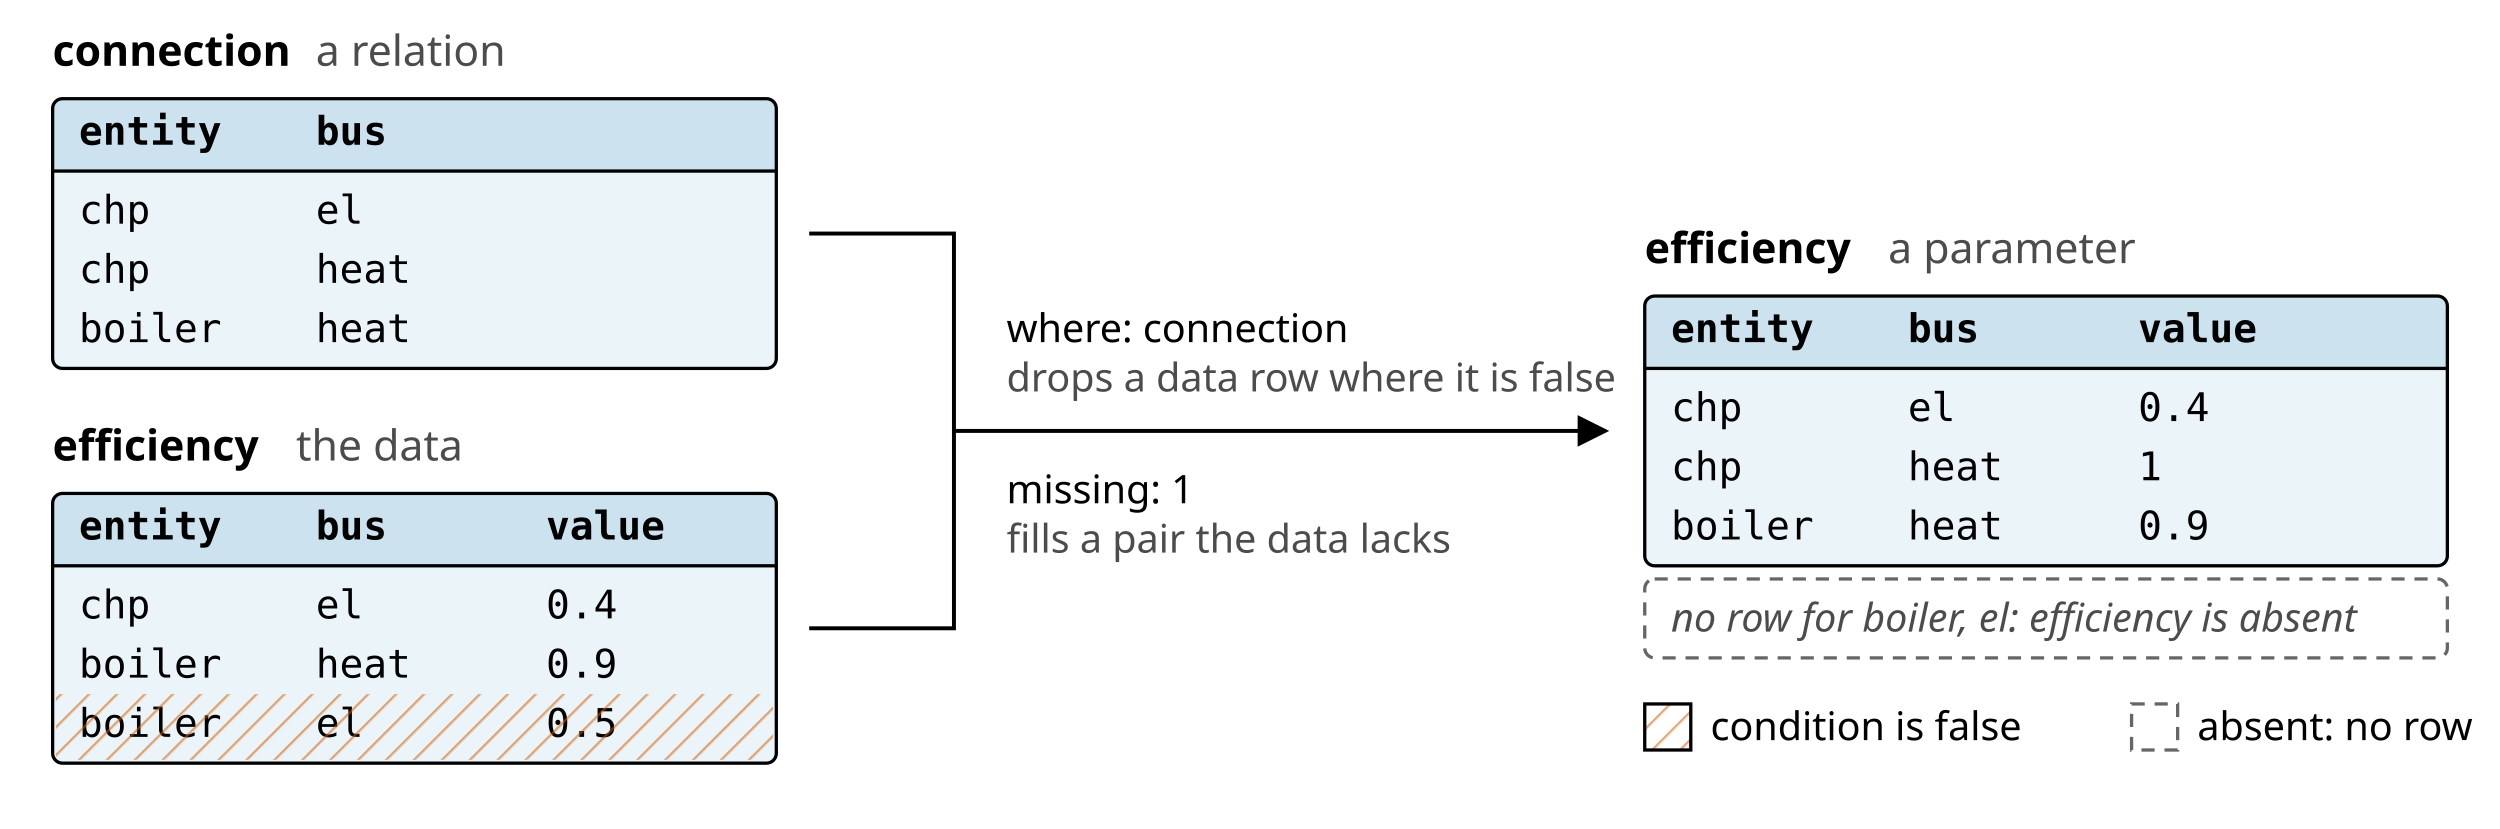
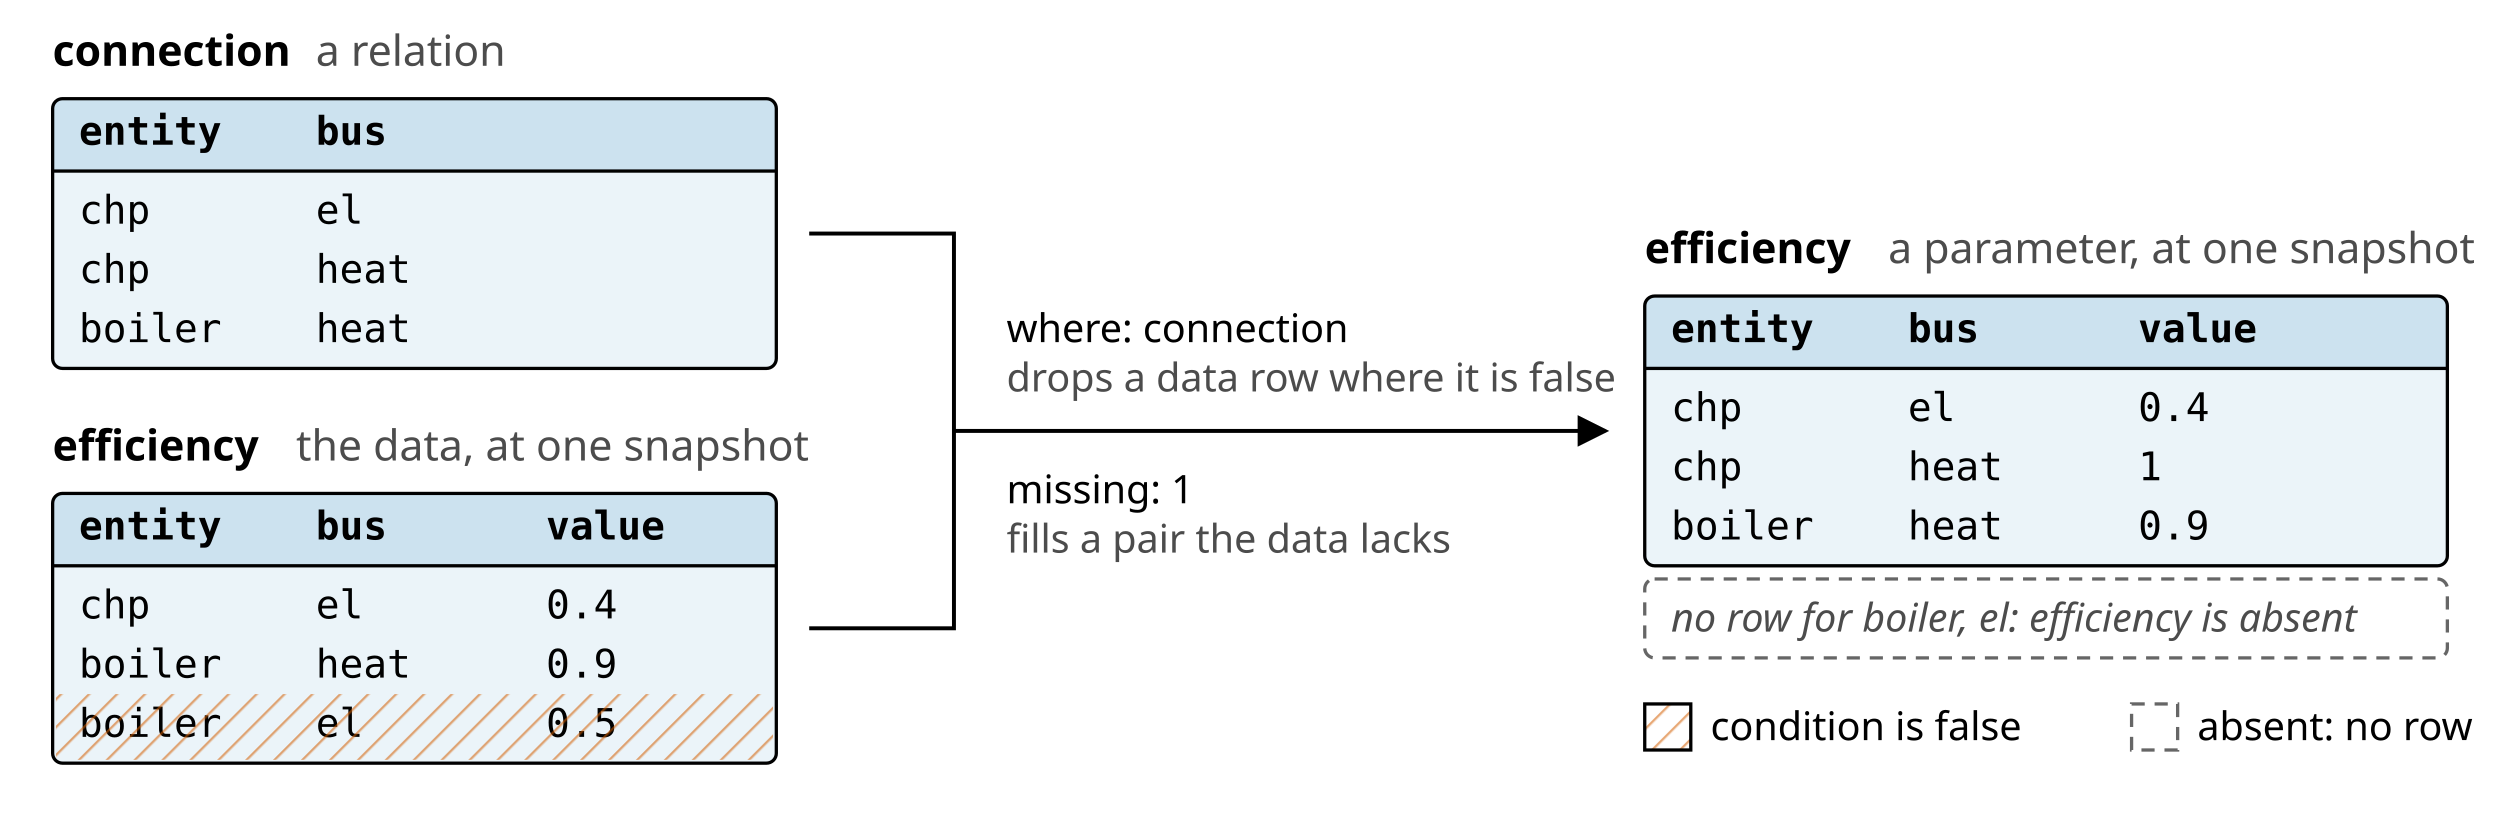
<svg xmlns="http://www.w3.org/2000/svg" viewBox="0 0 760 252" width="760" height="252" style="max-width: 100%; height: auto" role="img" aria-labelledby="pwh-t pwh-d" font-family="ui-sans-serif, system-ui, sans-serif" font-size="13">
  <defs>
    <pattern id="pwh-hatch" width="6" height="6" patternUnits="userSpaceOnUse" patternTransform="rotate(45)">
      <line x1="0" y1="0" x2="0" y2="6" stroke="#D55E00" stroke-opacity="0.5" stroke-width="1.5" />
    </pattern>
    <marker id="pwh-arrow" viewBox="0 0 8 8" refX="7" refY="4" markerWidth="8" markerHeight="8" orient="auto">
      <path d="M0,0 L8,4 L0,8 z" fill="currentColor" />
    </marker>
  </defs>
  <g stroke="none">
    <path d="M16,52 H236 V109 A3,3 0 0 1 233,112 H19 A3,3 0 0 1 16,109 Z" fill="#0072B2" fill-opacity="0.08" />
    <path d="M16,52 V33 A3,3 0 0 1 19,30 H233 A3,3 0 0 1 236,33 V52 Z" fill="#0072B2" fill-opacity="0.2" />
    <path d="M16,172 H236 V229 A3,3 0 0 1 233,232 H19 A3,3 0 0 1 16,229 Z" fill="#0072B2" fill-opacity="0.08" />
    <path d="M16,172 V153 A3,3 0 0 1 19,150 H233 A3,3 0 0 1 236,153 V172 Z" fill="#0072B2" fill-opacity="0.2" />
    <path d="M500,112 H744 V169 A3,3 0 0 1 741,172 H503 A3,3 0 0 1 500,169 Z" fill="#0072B2" fill-opacity="0.08" />
    <path d="M500,112 V93 A3,3 0 0 1 503,90 H741 A3,3 0 0 1 744,93 V112 Z" fill="#0072B2" fill-opacity="0.2" />
  </g>
  <g fill="currentColor">
    <text x="16" y="20" font-weight="bold">connection</text>
    <text x="96" y="20" fill-opacity="0.7">a relation</text>
    <text x="16" y="140" font-weight="bold">efficiency</text>
-     <text x="90" y="140" fill-opacity="0.7">the data</text>
+     <text x="90" y="140" fill-opacity="0.7">the data, at one snapshot</text>
    <text x="500" y="80" font-weight="bold">efficiency</text>
-     <text x="574" y="80" fill-opacity="0.7">a parameter</text>
+     <text x="574" y="80" fill-opacity="0.7">a parameter, at one snapshot</text>
    <g font-family="ui-monospace, SFMono-Regular, Menlo, monospace" font-size="12">
      <text x="24" y="44" font-weight="bold">entity</text>
      <text x="96" y="44" font-weight="bold">bus</text>
      <text x="24" y="68">chp</text>
      <text x="96" y="68">el</text>
      <text x="24" y="86">chp</text>
      <text x="96" y="86">heat</text>
      <text x="24" y="104">boiler</text>
      <text x="96" y="104">heat</text>
      <text x="24" y="164" font-weight="bold">entity</text>
      <text x="96" y="164" font-weight="bold">bus</text>
      <text x="166" y="164" font-weight="bold">value</text>
      <text x="24" y="188">chp</text>
      <text x="96" y="188">el</text>
      <text x="166" y="188">0.4</text>
      <text x="24" y="206">boiler</text>
      <text x="96" y="206">heat</text>
      <text x="166" y="206">0.9</text>
      <text x="24" y="224">boiler</text>
      <text x="96" y="224">el</text>
      <text x="166" y="224">0.5</text>
      <text x="508" y="104" font-weight="bold">entity</text>
      <text x="580" y="104" font-weight="bold">bus</text>
      <text x="650" y="104" font-weight="bold">value</text>
      <text x="508" y="128">chp</text>
      <text x="580" y="128">el</text>
      <text x="650" y="128">0.4</text>
      <text x="508" y="146">chp</text>
      <text x="580" y="146">heat</text>
      <text x="650" y="146">1</text>
      <text x="508" y="164">boiler</text>
      <text x="580" y="164">heat</text>
      <text x="650" y="164">0.9</text>
    </g>
  </g>
  <g fill="none" stroke="currentColor" stroke-width="1">
    <rect x="16" y="30" width="220" height="82" rx="3" />
    <line x1="16" y1="52" x2="236" y2="52" />
    <rect x="16" y="150" width="220" height="82" rx="3" />
    <line x1="16" y1="172" x2="236" y2="172" />
    <rect x="17" y="211" width="218" height="20" fill="url(#pwh-hatch)" stroke="none" />
    <rect x="500" y="90" width="244" height="82" rx="3" />
    <line x1="500" y1="112" x2="744" y2="112" />
    <rect x="500" y="176" width="244" height="24" rx="3" stroke-dasharray="4 3" stroke-opacity="0.6" />
  </g>
  <g stroke="currentColor" fill="none" stroke-width="1.2">
    <path d="M246,71 H290 V191 H246" />
  </g>
  <g stroke="currentColor" fill="none" stroke-width="1.2" marker-end="url(#pwh-arrow)">
    <path d="M290,131 H488" />
  </g>
  <g fill="currentColor" font-size="12">
    <text x="306" y="104">where: connection</text>
    <text x="306" y="119" fill-opacity="0.7">drops a data row where it is false</text>
    <text x="306" y="153">missing: 1</text>
    <text x="306" y="168" fill-opacity="0.7">fills a pair the data lacks</text>
    <text x="508" y="192" fill-opacity="0.7" font-style="italic">no row for boiler, el: efficiency is absent</text>
  </g>
  <g fill="none" stroke="currentColor" stroke-width="1">
    <rect x="500" y="214" width="14" height="14" fill="url(#pwh-hatch)" />
    <rect x="648" y="214" width="14" height="14" stroke-dasharray="4 3" stroke-opacity="0.6" />
  </g>
  <g fill="currentColor" font-size="12">
    <text x="520" y="225">condition is false</text>
    <text x="668" y="225">absent: no row</text>
  </g>
</svg>
